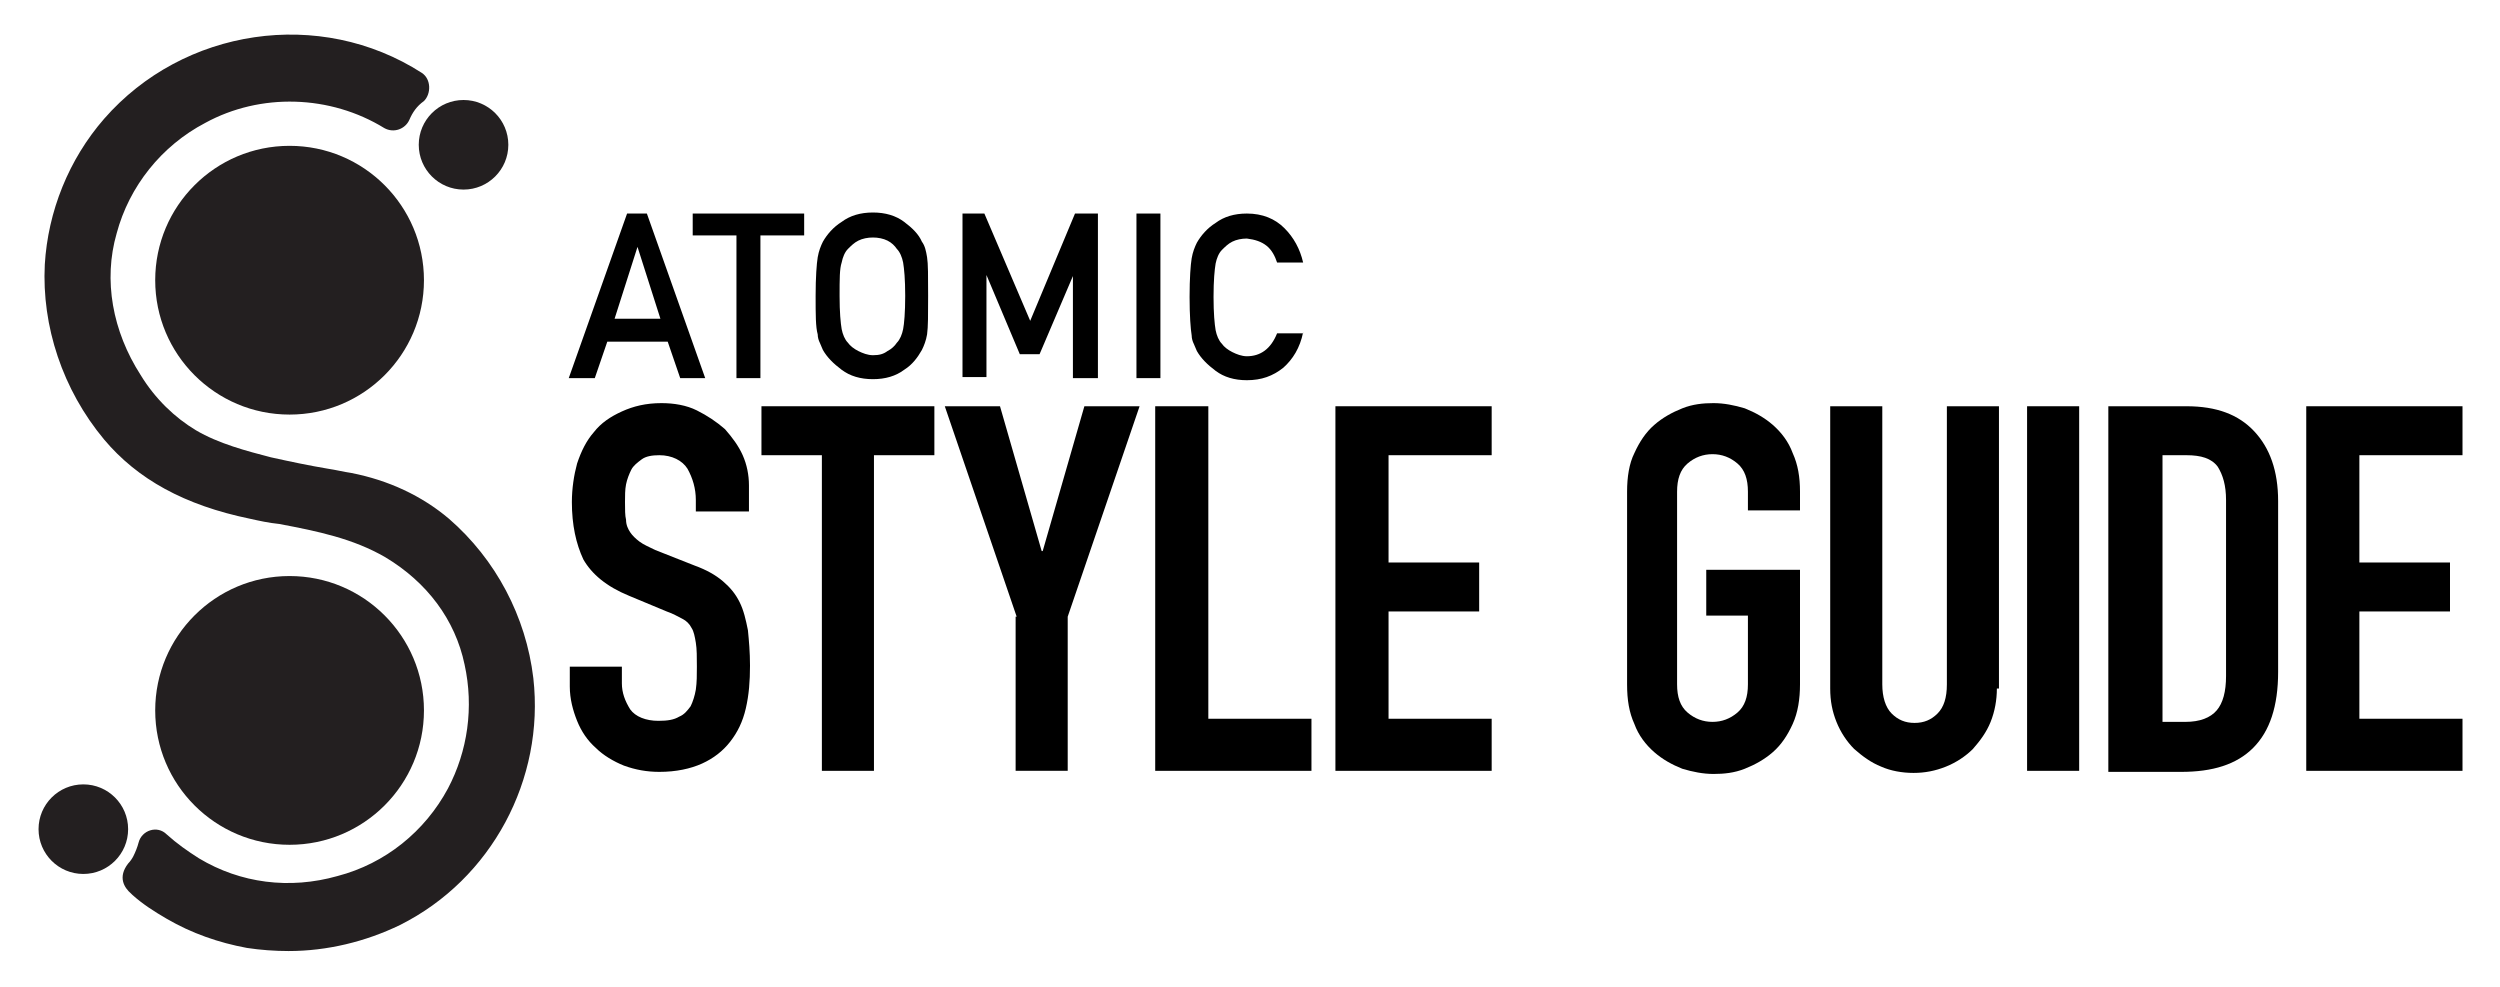
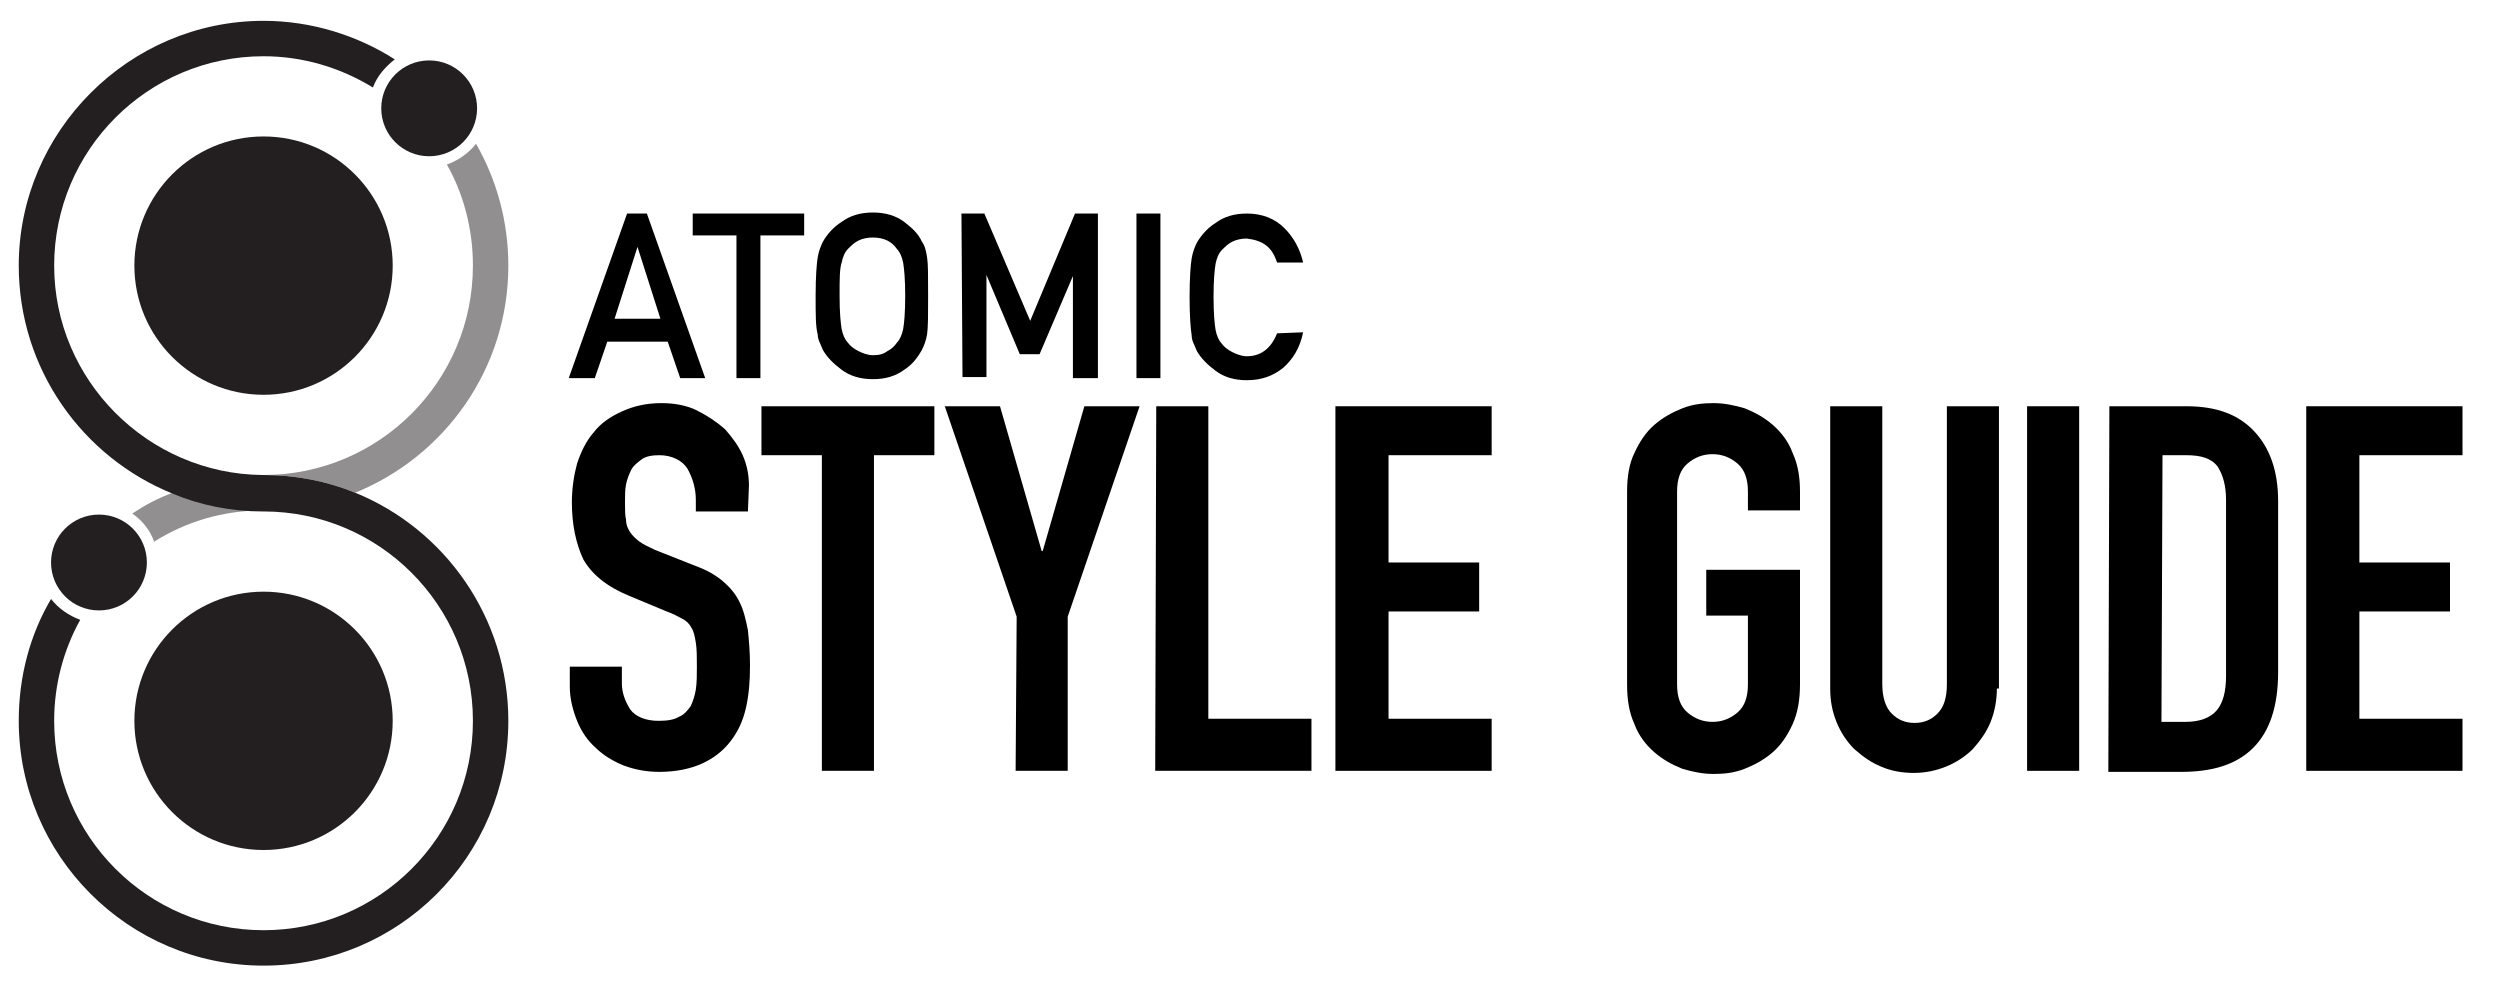
<svg xmlns="http://www.w3.org/2000/svg" version="1.1" id="Camada_1" x="0px" y="0px" viewBox="0 0 240 94.7" style="enable-background:new 0 0 240 94.7;" xml:space="preserve">
  <style type="text/css">
	.st0{fill:#231F20;}
+ 	.st1{opacity:0.5;fill:#231F20;}
</style>
  <g>
    <g>
      <g>
-         <path d="M71.8,49.1h-5v-1.1c0-1.1-0.3-2.1-0.8-3c-0.5-0.8-1.5-1.3-2.7-1.3c-0.7,0-1.3,0.1-1.7,0.4c-0.4,0.3-0.8,0.6-1,1     c-0.2,0.4-0.4,0.9-0.5,1.4c-0.1,0.5-0.1,1.1-0.1,1.7c0,0.7,0,1.3,0.1,1.7c0,0.5,0.2,0.9,0.4,1.2c0.2,0.3,0.5,0.6,0.9,0.9     c0.4,0.3,0.9,0.5,1.5,0.8l3.8,1.5c1.1,0.4,2,0.9,2.7,1.5c0.7,0.6,1.2,1.2,1.6,2c0.4,0.8,0.6,1.7,0.8,2.7c0.1,1,0.2,2.1,0.2,3.4     c0,1.5-0.1,2.8-0.4,4.1c-0.3,1.3-0.8,2.3-1.5,3.2c-0.7,0.9-1.6,1.6-2.7,2.1c-1.1,0.5-2.5,0.8-4.1,0.8c-1.2,0-2.3-0.2-3.4-0.6     c-1-0.4-2-1-2.7-1.7c-0.8-0.7-1.4-1.6-1.8-2.6c-0.4-1-0.7-2.1-0.7-3.3v-1.9h5v1.6c0,0.9,0.3,1.7,0.8,2.5c0.5,0.7,1.5,1.1,2.7,1.1     c0.9,0,1.5-0.1,2-0.4c0.5-0.2,0.8-0.6,1.1-1c0.2-0.4,0.4-1,0.5-1.6c0.1-0.7,0.1-1.4,0.1-2.2c0-0.9,0-1.7-0.1-2.3     c-0.1-0.6-0.2-1.1-0.4-1.4c-0.2-0.4-0.5-0.7-0.9-0.9c-0.4-0.2-0.9-0.5-1.5-0.7l-3.6-1.5c-2.2-0.9-3.6-2.1-4.4-3.5     c-0.7-1.5-1.1-3.3-1.1-5.5c0-1.3,0.2-2.6,0.5-3.7c0.4-1.2,0.9-2.2,1.6-3c0.7-0.9,1.6-1.5,2.7-2c1.1-0.5,2.3-0.8,3.8-0.8     c1.2,0,2.4,0.2,3.4,0.7c1,0.5,1.9,1.1,2.7,1.8c0.7,0.8,1.3,1.6,1.7,2.5c0.4,0.9,0.6,1.9,0.6,2.9V49.1z" />
-         <path d="M78.9,43.7h-5.8V39h16.6v4.7h-5.8V74h-5V43.7z" />
-         <path d="M97.6,59.2L90.7,39H96l4,13.9h0.1l4-13.9h5.3l-6.9,20.2V74h-5V59.2z" />
-         <path d="M111,39h5v30h9.9v5h-15V39z" />
+         <path d="M71.8,49.1h-5V48c0-1.1-0.3-2.1-0.8-3c-0.5-0.8-1.5-1.3-2.7-1.3c-0.7,0-1.3,0.1-1.7,0.4c-0.4,0.3-0.8,0.6-1,1     s-0.4,0.9-0.5,1.4S60,47.6,60,48.2c0,0.7,0,1.3,0.1,1.7c0,0.5,0.2,0.9,0.4,1.2s0.5,0.6,0.9,0.9c0.4,0.3,0.9,0.5,1.5,0.8l3.8,1.5     c1.1,0.4,2,0.9,2.7,1.5s1.2,1.2,1.6,2s0.6,1.7,0.8,2.7c0.1,1,0.2,2.1,0.2,3.4c0,1.5-0.1,2.8-0.4,4.1c-0.3,1.3-0.8,2.3-1.5,3.2     c-0.7,0.9-1.6,1.6-2.7,2.1s-2.5,0.8-4.1,0.8c-1.2,0-2.3-0.2-3.4-0.6c-1-0.4-2-1-2.7-1.7c-0.8-0.7-1.4-1.6-1.8-2.6     c-0.4-1-0.7-2.1-0.7-3.3V64h5v1.6c0,0.9,0.3,1.7,0.8,2.5c0.5,0.7,1.5,1.1,2.7,1.1c0.9,0,1.5-0.1,2-0.4c0.5-0.2,0.8-0.6,1.1-1     c0.2-0.4,0.4-1,0.5-1.6c0.1-0.7,0.1-1.4,0.1-2.2c0-0.9,0-1.7-0.1-2.3s-0.2-1.1-0.4-1.4c-0.2-0.4-0.5-0.7-0.9-0.9     s-0.9-0.5-1.5-0.7l-3.6-1.5c-2.2-0.9-3.6-2.1-4.4-3.5c-0.7-1.5-1.1-3.3-1.1-5.5c0-1.3,0.2-2.6,0.5-3.7c0.4-1.2,0.9-2.2,1.6-3     c0.7-0.9,1.6-1.5,2.7-2c1.1-0.5,2.3-0.8,3.8-0.8c1.2,0,2.4,0.2,3.4,0.7s1.9,1.1,2.7,1.8c0.7,0.8,1.3,1.6,1.7,2.5     c0.4,0.9,0.6,1.9,0.6,2.9L71.8,49.1L71.8,49.1z" />
+         <path d="M78.9,43.7h-5.8V39h16.6v4.7h-5.8V74h-5C78.9,74,78.9,43.7,78.9,43.7z" />
+         <path d="M97.6,59.2L90.7,39H96l4,13.9h0.1l4-13.9h5.3l-6.9,20.2V74h-5L97.6,59.2L97.6,59.2z" />
+         <path d="M111,39h5v30h9.9v5h-15L111,39L111,39z" />
        <path d="M128.2,39h15v4.7h-9.9V54h8.7v4.7h-8.7V69h9.9v5h-15V39z" />
-         <path d="M156.2,47.2c0-1.4,0.2-2.7,0.7-3.7c0.5-1.1,1.1-2,1.9-2.7c0.8-0.7,1.7-1.2,2.7-1.6c1-0.4,2-0.5,3-0.5c1,0,2,0.2,3,0.5     c1,0.4,1.9,0.9,2.7,1.6c0.8,0.7,1.5,1.6,1.9,2.7c0.5,1.1,0.7,2.3,0.7,3.7V49h-5v-1.8c0-1.2-0.3-2.1-1-2.7     c-0.7-0.6-1.5-0.9-2.4-0.9c-0.9,0-1.7,0.3-2.4,0.9c-0.7,0.6-1,1.5-1,2.7v18.5c0,1.2,0.3,2.1,1,2.7c0.7,0.6,1.5,0.9,2.4,0.9     c0.9,0,1.7-0.3,2.4-0.9c0.7-0.6,1-1.5,1-2.7v-6.6h-4v-4.4h9v11c0,1.4-0.2,2.7-0.7,3.8c-0.5,1.1-1.1,2-1.9,2.7     c-0.8,0.7-1.7,1.2-2.7,1.6c-1,0.4-2,0.5-3,0.5c-1,0-2-0.2-3-0.5c-1-0.4-1.9-0.9-2.7-1.6c-0.8-0.7-1.5-1.6-1.9-2.7     c-0.5-1.1-0.7-2.3-0.7-3.8V47.2z" />
-         <path d="M191.7,66.1c0,1.1-0.2,2.2-0.6,3.2c-0.4,1-1,1.8-1.7,2.6c-0.7,0.7-1.6,1.3-2.6,1.7c-1,0.4-2,0.6-3.1,0.6     c-1.1,0-2.2-0.2-3.1-0.6c-1-0.4-1.8-1-2.6-1.7c-0.7-0.7-1.3-1.6-1.7-2.6c-0.4-1-0.6-2-0.6-3.2V39h5v26.7c0,1.2,0.3,2.2,0.9,2.8     c0.6,0.6,1.3,0.9,2.2,0.9s1.6-0.3,2.2-0.9c0.6-0.6,0.9-1.5,0.9-2.8V39h5V66.1z" />
+         <path d="M156.2,47.2c0-1.4,0.2-2.7,0.7-3.7c0.5-1.1,1.1-2,1.9-2.7c0.8-0.7,1.7-1.2,2.7-1.6c1-0.4,2-0.5,3-0.5s2,0.2,3,0.5     c1,0.4,1.9,0.9,2.7,1.6c0.8,0.7,1.5,1.6,1.9,2.7c0.5,1.1,0.7,2.3,0.7,3.7V49h-5v-1.8c0-1.2-0.3-2.1-1-2.7     c-0.7-0.6-1.5-0.9-2.4-0.9s-1.7,0.3-2.4,0.9c-0.7,0.6-1,1.5-1,2.7v18.5c0,1.2,0.3,2.1,1,2.7s1.5,0.9,2.4,0.9s1.7-0.3,2.4-0.9     s1-1.5,1-2.7v-6.6h-4v-4.4h9v11c0,1.4-0.2,2.7-0.7,3.8c-0.5,1.1-1.1,2-1.9,2.7c-0.8,0.7-1.7,1.2-2.7,1.6s-2,0.5-3,0.5     s-2-0.2-3-0.5c-1-0.4-1.9-0.9-2.7-1.6s-1.5-1.6-1.9-2.7c-0.5-1.1-0.7-2.3-0.7-3.8V47.2z" />
+         <path d="M191.7,66.1c0,1.1-0.2,2.2-0.6,3.2c-0.4,1-1,1.8-1.7,2.6c-0.7,0.7-1.6,1.3-2.6,1.7c-1,0.4-2,0.6-3.1,0.6     s-2.2-0.2-3.1-0.6c-1-0.4-1.8-1-2.6-1.7c-0.7-0.7-1.3-1.6-1.7-2.6s-0.6-2-0.6-3.2V39h5v26.7c0,1.2,0.3,2.2,0.9,2.8     c0.6,0.6,1.3,0.9,2.2,0.9s1.6-0.3,2.2-0.9c0.6-0.6,0.9-1.5,0.9-2.8V39h5v27.1H191.7z" />
        <path d="M194.6,39h5v35h-5V39z" />
-         <path d="M202.5,39h7.4c2.9,0,5,0.8,6.5,2.4c1.5,1.6,2.3,3.8,2.3,6.7v16.4c0,3.3-0.8,5.7-2.4,7.3c-1.6,1.6-3.9,2.3-6.9,2.3h-7V39z      M207.5,69.3h2.3c1.4,0,2.4-0.4,3-1.1c0.6-0.7,0.9-1.8,0.9-3.3V48c0-1.4-0.3-2.4-0.8-3.2c-0.6-0.8-1.6-1.1-3-1.1h-2.3V69.3z" />
+         <path d="M202.5,39h7.4c2.9,0,5,0.8,6.5,2.4c1.5,1.6,2.3,3.8,2.3,6.7v16.4c0,3.3-0.8,5.7-2.4,7.3c-1.6,1.6-3.9,2.3-6.9,2.3h-7     L202.5,39L202.5,39z M207.5,69.3h2.3c1.4,0,2.4-0.4,3-1.1s0.9-1.8,0.9-3.3V48c0-1.4-0.3-2.4-0.8-3.2c-0.6-0.8-1.6-1.1-3-1.1h-2.3     L207.5,69.3L207.5,69.3z" />
        <path d="M221.4,39h15v4.7h-9.9V54h8.7v4.7h-8.7V69h9.9v5h-15V39z" />
      </g>
      <g>
-         <path d="M64.1,32.8h-5.8l-1.2,3.5h-2.5l5.6-15.8h1.9l5.6,15.8h-2.4L64.1,32.8z M63.4,30.6l-2.2-6.9h0l-2.2,6.9H63.4z" />
+         <path d="M64.1,32.8h-5.8l-1.2,3.5h-2.5l5.6-15.8h1.9l5.6,15.8h-2.4L64.1,32.8z M63.4,30.6l-2.2-6.9l0,0L59,30.6H63.4z" />
        <path d="M70.7,22.6h-4.2v-2.1h10.7v2.1H73v13.7h-2.3V22.6z" />
-         <path d="M78.3,28.4c0-1.8,0.1-3.1,0.2-3.7c0.1-0.6,0.3-1.1,0.5-1.5c0.4-0.7,1-1.4,1.8-1.9c0.8-0.6,1.8-0.9,3-0.9     c1.2,0,2.2,0.3,3,0.9c0.8,0.6,1.4,1.2,1.7,1.9c0.3,0.4,0.4,0.9,0.5,1.5c0.1,0.6,0.1,1.8,0.1,3.7c0,1.8,0,3-0.1,3.7     c-0.1,0.6-0.3,1.1-0.5,1.5c-0.4,0.7-0.9,1.4-1.7,1.9c-0.8,0.6-1.8,0.9-3,0.9c-1.2,0-2.2-0.3-3-0.9c-0.8-0.6-1.4-1.2-1.8-1.9     c-0.1-0.2-0.2-0.5-0.3-0.7c-0.1-0.2-0.2-0.5-0.2-0.8C78.3,31.4,78.3,30.2,78.3,28.4z M80.6,28.4c0,1.6,0.1,2.6,0.2,3.2     c0.1,0.5,0.3,1,0.6,1.3c0.2,0.3,0.6,0.6,1,0.8c0.4,0.2,0.9,0.4,1.4,0.4c0.6,0,1-0.1,1.4-0.4c0.4-0.2,0.7-0.5,0.9-0.8     c0.3-0.3,0.5-0.8,0.6-1.3c0.1-0.5,0.2-1.6,0.2-3.2c0-1.6-0.1-2.6-0.2-3.2c-0.1-0.5-0.3-1-0.6-1.3c-0.2-0.3-0.5-0.6-0.9-0.8     c-0.4-0.2-0.9-0.3-1.4-0.3c-0.5,0-1,0.1-1.4,0.3c-0.4,0.2-0.7,0.5-1,0.8c-0.3,0.3-0.5,0.8-0.6,1.3C80.6,25.8,80.6,26.8,80.6,28.4     z" />
-         <path d="M92.3,20.5h2.2l4.4,10.3l4.3-10.3h2.2v15.8H103v-9.8H103L99.8,34h-1.9l-3.2-7.6h0v9.8h-2.3V20.5z" />
+         <path d="M78.3,28.4c0-1.8,0.1-3.1,0.2-3.7c0.1-0.6,0.3-1.1,0.5-1.5c0.4-0.7,1-1.4,1.8-1.9c0.8-0.6,1.8-0.9,3-0.9s2.2,0.3,3,0.9     c0.8,0.6,1.4,1.2,1.7,1.9c0.3,0.4,0.4,0.9,0.5,1.5c0.1,0.6,0.1,1.8,0.1,3.7c0,1.8,0,3-0.1,3.7c-0.1,0.6-0.3,1.1-0.5,1.5     c-0.4,0.7-0.9,1.4-1.7,1.9c-0.8,0.6-1.8,0.9-3,0.9s-2.2-0.3-3-0.9c-0.8-0.6-1.4-1.2-1.8-1.9c-0.1-0.2-0.2-0.5-0.3-0.7     c-0.1-0.2-0.2-0.5-0.2-0.8C78.3,31.4,78.3,30.2,78.3,28.4z M80.6,28.4c0,1.6,0.1,2.6,0.2,3.2c0.1,0.5,0.3,1,0.6,1.3     c0.2,0.3,0.6,0.6,1,0.8s0.9,0.4,1.4,0.4c0.6,0,1-0.1,1.4-0.4c0.4-0.2,0.7-0.5,0.9-0.8c0.3-0.3,0.5-0.8,0.6-1.3s0.2-1.6,0.2-3.2     c0-1.6-0.1-2.6-0.2-3.2c-0.1-0.5-0.3-1-0.6-1.3c-0.2-0.3-0.5-0.6-0.9-0.8s-0.9-0.3-1.4-0.3s-1,0.1-1.4,0.3     c-0.4,0.2-0.7,0.5-1,0.8s-0.5,0.8-0.6,1.3C80.6,25.8,80.6,26.8,80.6,28.4z" />
+         <path d="M92.3,20.5h2.2l4.4,10.3l4.3-10.3h2.2v15.8H103v-9.8l0,0L99.8,34h-1.9l-3.2-7.6l0,0v9.8h-2.3L92.3,20.5L92.3,20.5z" />
        <path d="M109.1,20.5h2.3v15.8h-2.3V20.5z" />
-         <path d="M125.1,31.9c-0.3,1.5-1,2.6-1.9,3.4c-1,0.8-2.1,1.2-3.5,1.2c-1.2,0-2.2-0.3-3-0.9c-0.8-0.6-1.4-1.2-1.8-1.9     c-0.1-0.2-0.2-0.5-0.3-0.7c-0.1-0.2-0.2-0.5-0.2-0.8c-0.1-0.6-0.2-1.9-0.2-3.7c0-1.8,0.1-3.1,0.2-3.7c0.1-0.6,0.3-1.1,0.5-1.5     c0.4-0.7,1-1.4,1.8-1.9c0.8-0.6,1.8-0.9,3-0.9c1.5,0,2.7,0.5,3.6,1.4c0.9,0.9,1.5,2,1.8,3.3h-2.5c-0.2-0.6-0.5-1.2-1-1.6     c-0.5-0.4-1.1-0.6-1.9-0.7c-0.5,0-1,0.1-1.4,0.3c-0.4,0.2-0.7,0.5-1,0.8c-0.3,0.3-0.5,0.8-0.6,1.3c-0.1,0.6-0.2,1.6-0.2,3.2     c0,1.6,0.1,2.6,0.2,3.2c0.1,0.5,0.3,1,0.6,1.3c0.2,0.3,0.6,0.6,1,0.8c0.4,0.2,0.9,0.4,1.4,0.4c1.3,0,2.3-0.7,2.9-2.2H125.1z" />
+         <path d="M125.1,31.9c-0.3,1.5-1,2.6-1.9,3.4c-1,0.8-2.1,1.2-3.5,1.2c-1.2,0-2.2-0.3-3-0.9c-0.8-0.6-1.4-1.2-1.8-1.9     c-0.1-0.2-0.2-0.5-0.3-0.7c-0.1-0.2-0.2-0.5-0.2-0.8c-0.1-0.6-0.2-1.9-0.2-3.7c0-1.8,0.1-3.1,0.2-3.7c0.1-0.6,0.3-1.1,0.5-1.5     c0.4-0.7,1-1.4,1.8-1.9c0.8-0.6,1.8-0.9,3-0.9c1.5,0,2.7,0.5,3.6,1.4c0.9,0.9,1.5,2,1.8,3.3h-2.5c-0.2-0.6-0.5-1.2-1-1.6     c-0.5-0.4-1.1-0.6-1.9-0.7c-0.5,0-1,0.1-1.4,0.3c-0.4,0.2-0.7,0.5-1,0.8s-0.5,0.8-0.6,1.3c-0.1,0.6-0.2,1.6-0.2,3.2     c0,1.6,0.1,2.6,0.2,3.2c0.1,0.5,0.3,1,0.6,1.3c0.2,0.3,0.6,0.6,1,0.8s0.9,0.4,1.4,0.4c1.3,0,2.3-0.7,2.9-2.2L125.1,31.9     L125.1,31.9z" />
      </g>
    </g>
+   </g>
+   <g>
    <g>
-       <g>
-         <circle class="st0" cx="27.8" cy="26.9" r="12.9" />
-         <circle class="st0" cx="44.5" cy="13.9" r="4.3" />
-       </g>
-       <circle class="st0" cx="8" cy="79.6" r="4.3" />
-       <g>
-         <circle class="st0" cx="27.8" cy="68.2" r="12.9" />
-       </g>
-       <path class="st0" d="M51.2,65.1c-0.7-5.9-3.6-11.4-8.1-15.3c-2.6-2.2-5.8-3.7-9.4-4.4c-0.7-0.1-1.5-0.3-2.2-0.4    c-1.8-0.3-3.7-0.7-5.5-1.1c-2.3-0.6-5-1.3-7.2-2.6c-2-1.2-3.9-3-5.3-5.3c-2.7-4.2-3.6-9.1-2.3-13.6c1.2-4.5,4.3-8.4,8.5-10.6    c5.3-2.9,12-2.7,17.2,0.5l0,0c0.9,0.5,2,0.1,2.4-0.8l0,0c0.3-0.7,0.7-1.3,1.4-1.8v0C41.4,9,41.4,7.6,40.5,7l0,0    c-9.8-6.3-22.9-4.3-30.5,4.4c-3.4,3.9-5.4,8.9-5.7,14c-0.3,5.9,1.7,12,5.7,16.8c3.2,3.8,7.7,6.3,14,7.6c0.9,0.2,1.8,0.4,2.8,0.5    c3.7,0.7,7.1,1.4,10.2,3.2c4,2.4,6.7,6,7.6,10.3c0.9,4.1,0.3,8.3-1.6,11.9c-2.2,4.1-6,7.2-10.6,8.4c-4.6,1.3-9.3,0.7-13.3-1.7    c-1.1-0.7-2.1-1.4-3.1-2.3h0c-0.9-0.9-2.4-0.4-2.7,0.8l0,0c-0.1,0.4-0.3,0.9-0.5,1.3c-0.1,0.2-0.3,0.5-0.5,0.7    c-1,1.3-0.4,2.3,0.3,2.9l0.1,0.1c1,0.9,2.1,1.6,3.3,2.3c2.4,1.4,5,2.3,7.7,2.8c1.3,0.2,2.7,0.3,4,0.3c3.7,0,7.4-0.9,10.7-2.5    C47.2,84.4,52.3,74.8,51.2,65.1z" />
+       <circle class="st0" cx="25.3" cy="25.5" r="12.4" />
+       <circle class="st0" cx="41.2" cy="10.4" r="4.6" />
+       <path class="st0" d="M48.8,69.2c0,13-10.5,23.5-23.5,23.5S1.8,82.1,1.8,69.2c0-4.3,1.1-8.3,3.1-11.7c0.7,0.9,1.7,1.6,2.8,2    c-1.6,2.9-2.5,6.2-2.5,9.7c0,11.1,9,20.1,20.1,20.1c11.1,0,20.1-9,20.1-20.1c0-11.1-9-20.1-20.1-20.1c0,0-0.1,0-0.1,0v0    c-3,0-6-0.6-8.6-1.7C7.9,43.9,1.8,35.4,1.8,25.5C1.8,12.6,12.4,2,25.3,2c4.6,0,9,1.4,12.6,3.7c-0.9,0.7-1.7,1.6-2.1,2.7    c-3.1-1.9-6.7-3-10.5-3c-11.1,0-20.1,9-20.1,20.1c0,11,9,20,20,20.1v0c0,0,0.1,0,0.1,0c3.1,0,6.1,0.6,8.8,1.7    C42.7,50.8,48.8,59.3,48.8,69.2z" />
+       <path class="st1" d="M48.8,25.5c0,9.9-6.1,18.3-14.7,21.8c-2.7-1.1-5.7-1.7-8.8-1.7c0,0-0.1,0-0.1,0v0c0,0,0.1,0,0.1,0    c11.1,0,20.1-9,20.1-20.1c0-3.5-0.9-6.9-2.5-9.7c1.1-0.4,2.1-1.1,2.8-2C47.7,17.3,48.8,21.3,48.8,25.5z" />
+     </g>
+     <g>
+       <circle class="st0" cx="25.3" cy="69.2" r="12.4" />
+       <circle class="st0" cx="9.5" cy="54" r="4.6" />
+       <path class="st1" d="M25.2,49L25.2,49c-3.8,0-7.4,1.1-10.4,3c-0.4-1.1-1.1-2-2.1-2.7c1.2-0.8,2.5-1.5,3.9-2    C19.2,48.4,22.2,49,25.2,49z" />
    </g>
  </g>
</svg>
